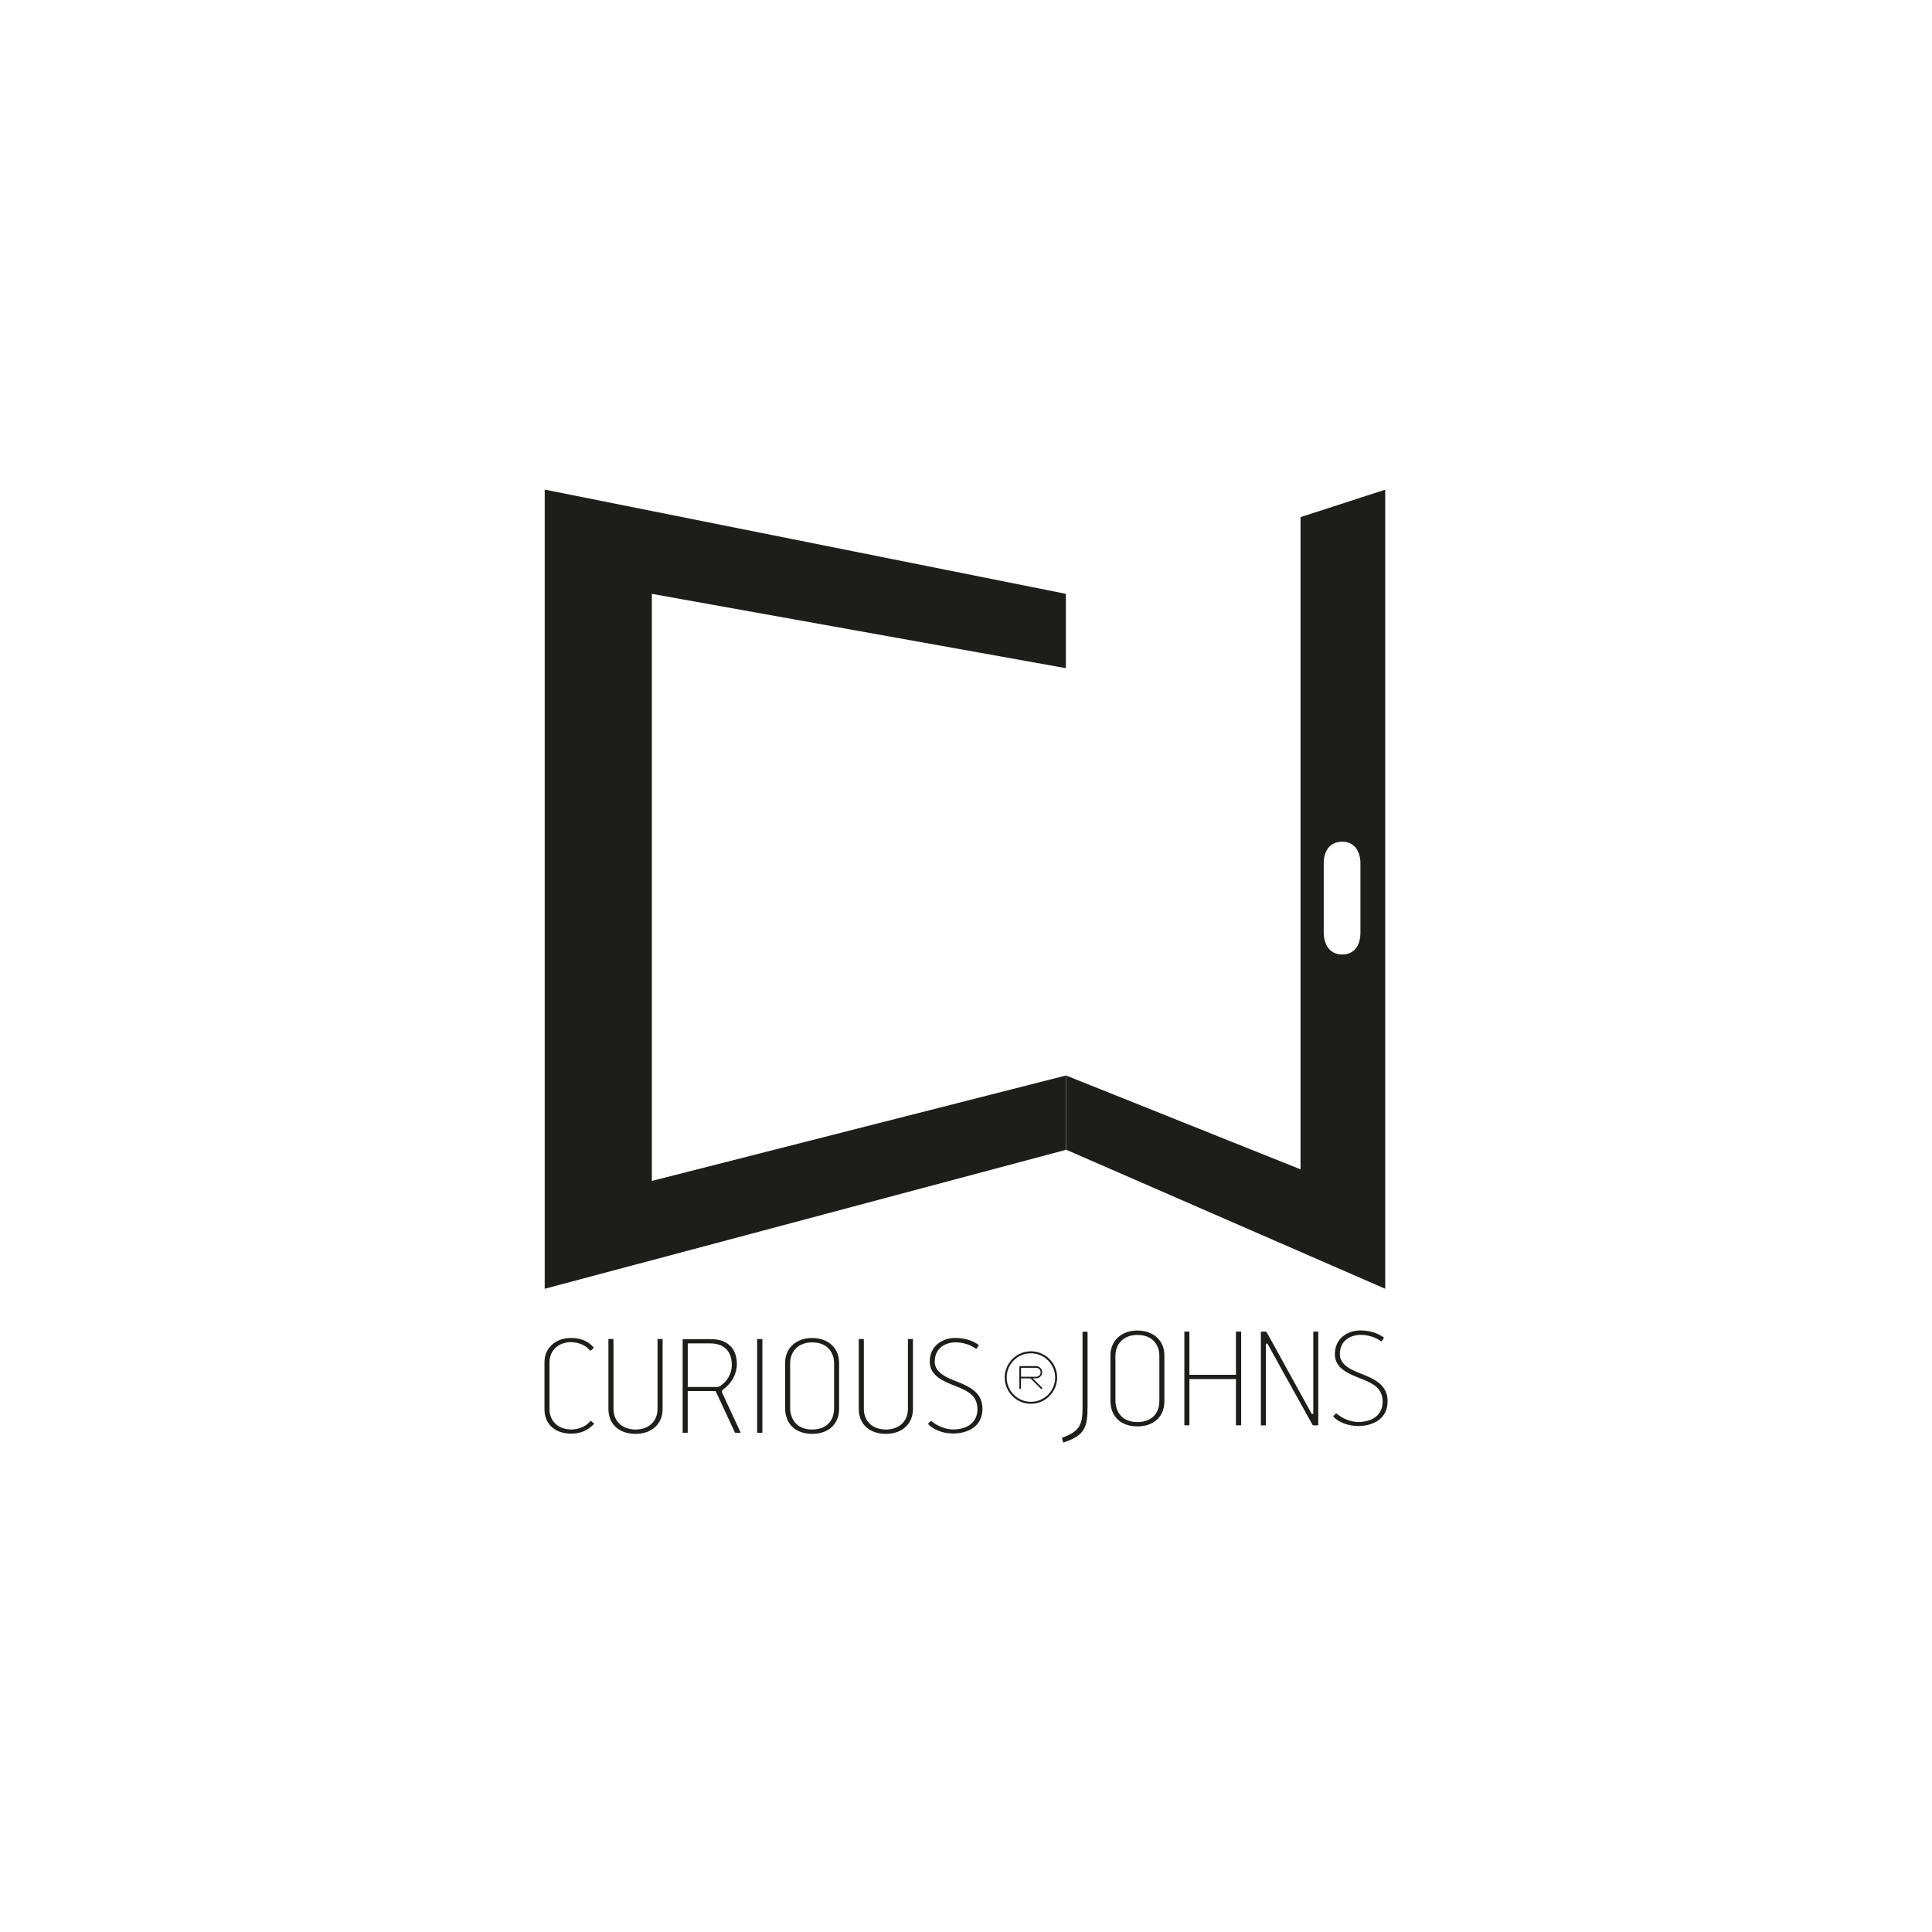
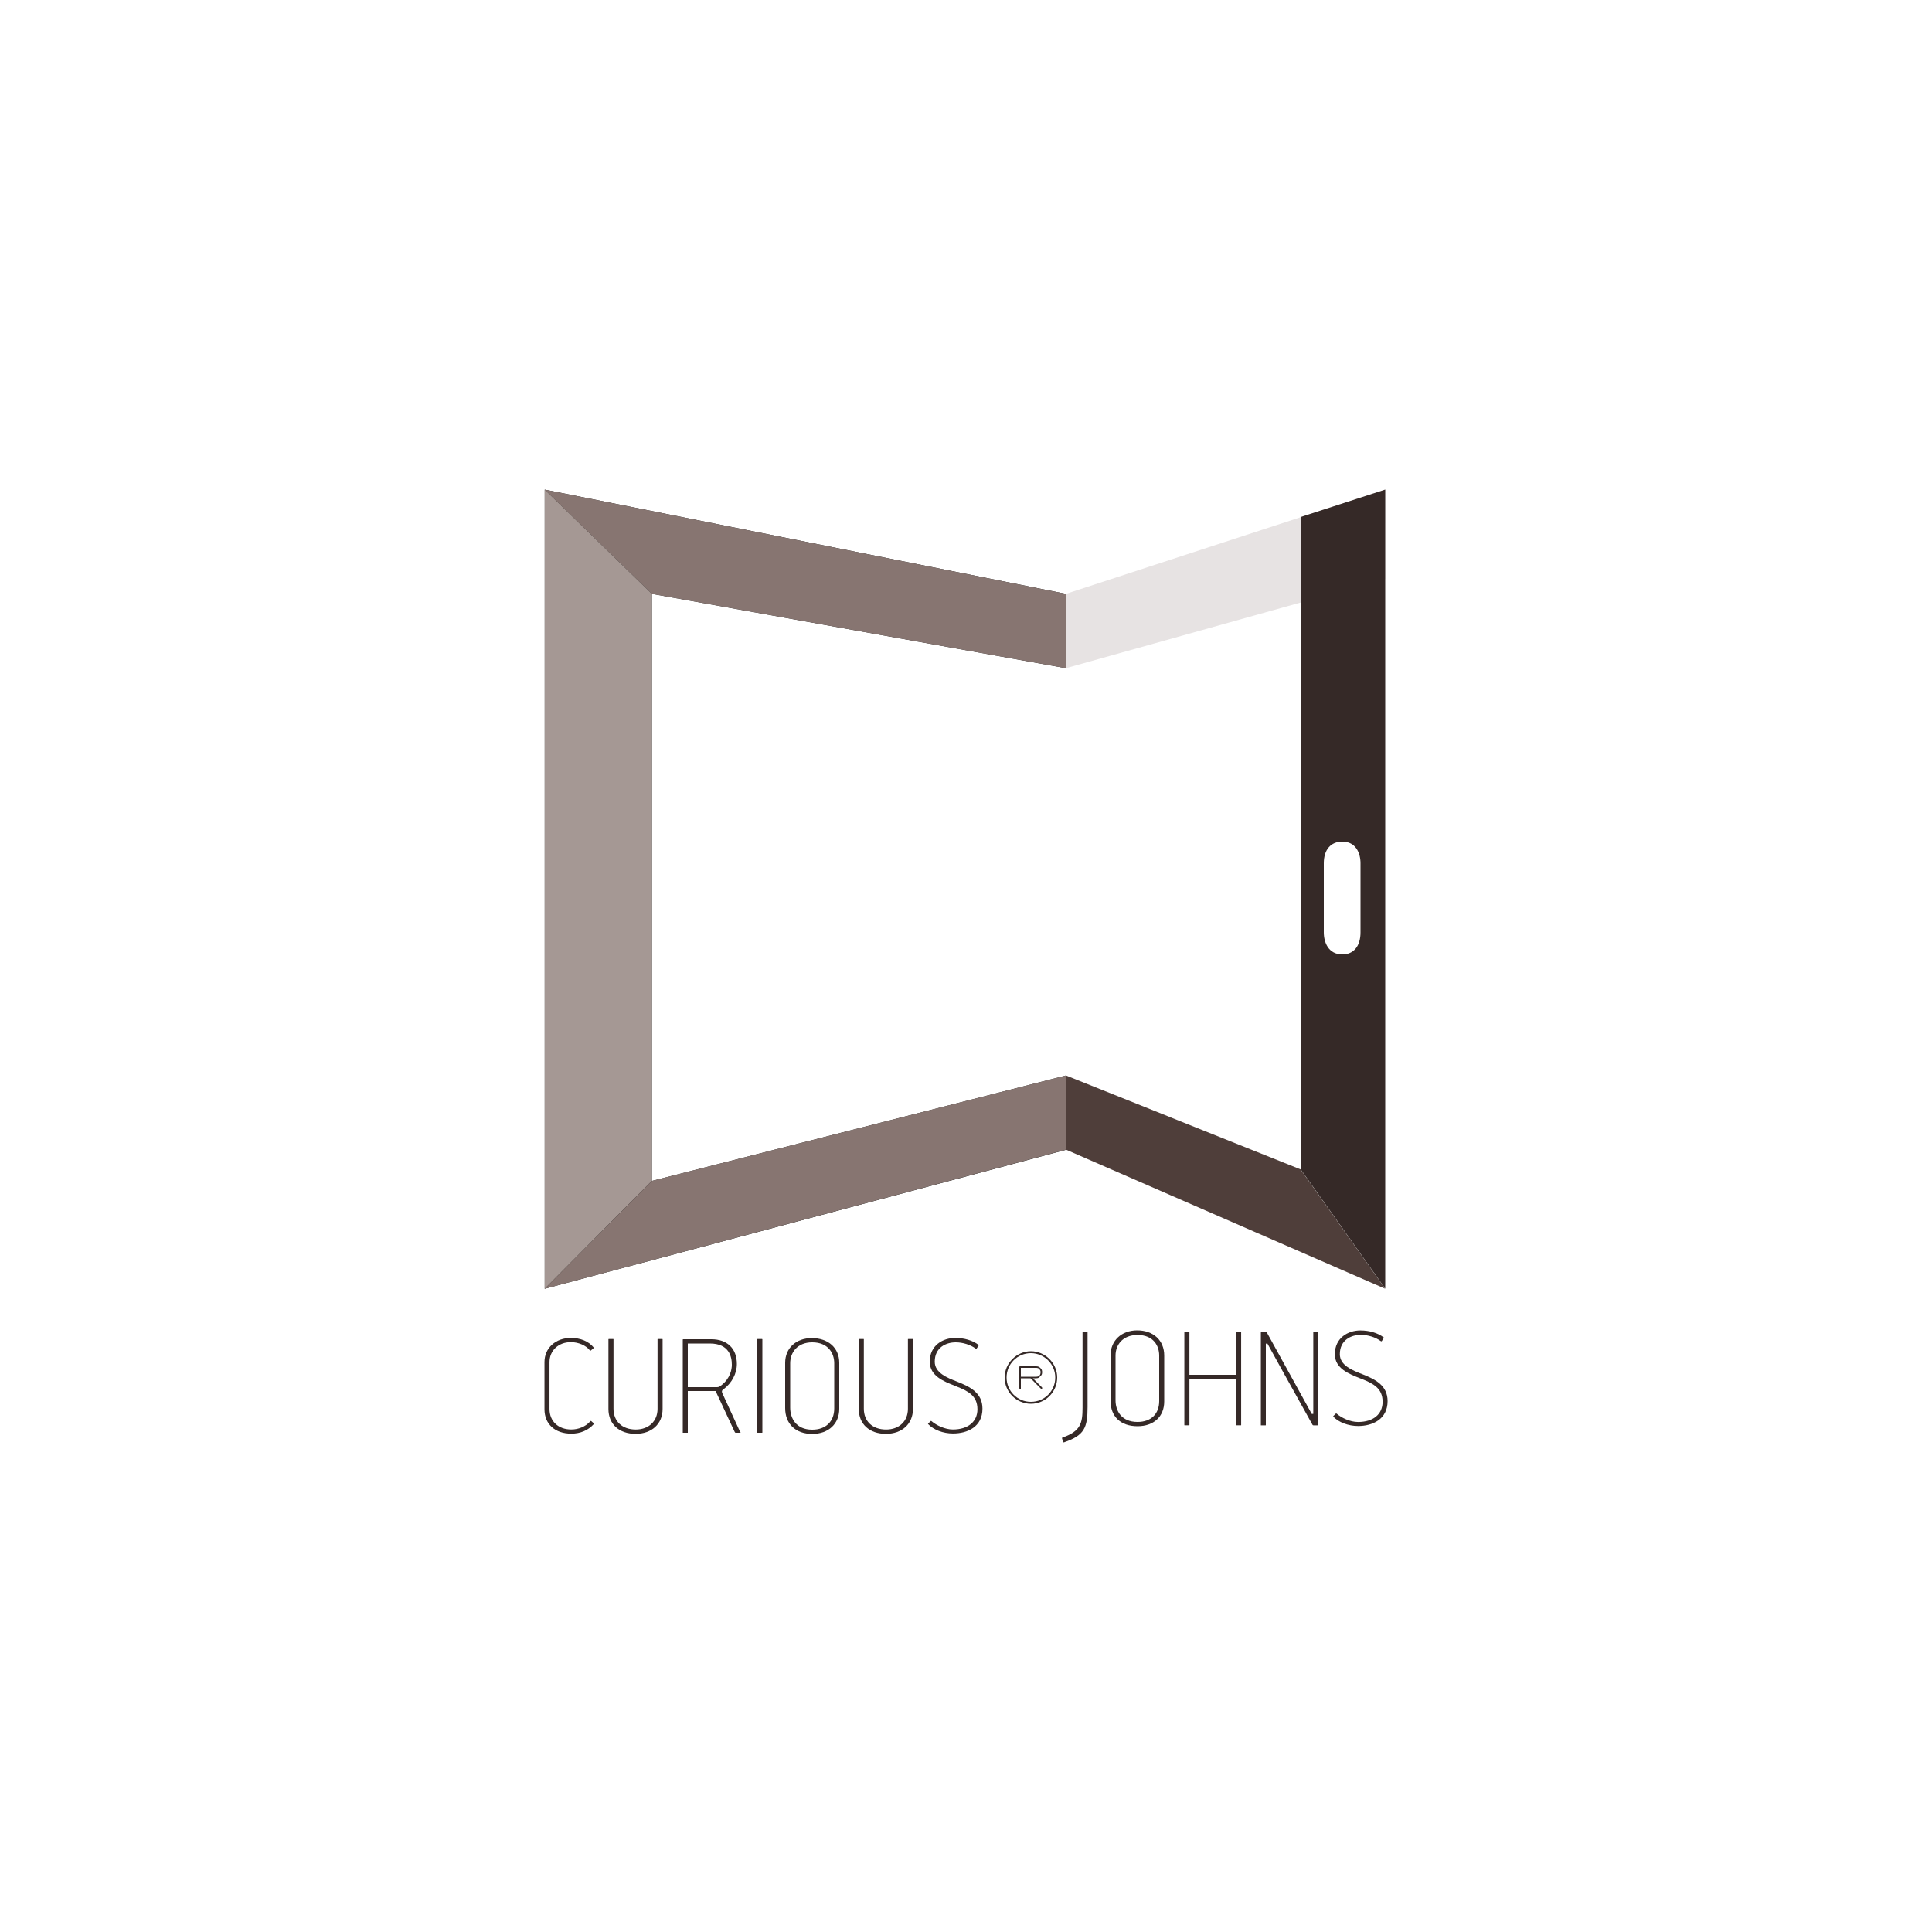
- <svg xmlns="http://www.w3.org/2000/svg" version="1.1" id="Layer_1" x="0px" y="0px" width="50px" height="50px" viewBox="0 0 50 50" enable-background="new 0 0 50 50" xml:space="preserve">
-   <rect fill="none" width="50" height="50" />
+ <svg xmlns="http://www.w3.org/2000/svg" version="1.1" id="Layer_1" x="0px" y="0px" viewBox="0 0 50 50" style="enable-background:new 0 0 50 50;" xml:space="preserve">
+   <style type="text/css">
+ 	.st0{fill:#E7E3E3;}
+ 	.st1{fill:none;}
+ 	.st2{fill:#1D1D1B;}
+ 	.st3{fill:#352927;}
+ 	.st4{fill:#877571;}
+ 	.st5{fill:#A59894;}
+ 	.st6{fill:#4F3E3A;}
+ </style>
+   <polygon class="st0" points="27.585,15.369 35.85,12.67 35.849,14.981 27.585,17.292 " />
+   <rect class="st1" width="50" height="50" />
+   <g>
+     <polygon class="st2" points="16.87,15.369 16.87,30.562 27.585,27.834 27.585,29.758 14.097,33.354 14.097,12.671 27.585,15.369    27.585,17.292  " />
+   </g>
  <g>
    <g>
-       <polygon fill="#1D1D1B" points="16.87,15.369 16.87,30.562 27.585,27.834 27.585,29.758 14.097,33.354 14.097,12.671     27.585,15.369 27.585,17.292   " />
+       <g>
+         <path class="st3" d="M15.363,36.832l-0.06-0.053c-0.007-0.004-0.01-0.006-0.011-0.006c-0.004,0-0.011,0.004-0.028,0.023     c-0.116,0.127-0.296,0.199-0.479,0.199c-0.337,0-0.564-0.213-0.564-0.531v-1.211c0-0.301,0.232-0.518,0.553-0.518     c0.195,0,0.391,0.084,0.488,0.209c0.007,0.008,0.015,0.012,0.02,0.012c0.001,0,0.003,0,0.005-0.002l0.073-0.062     c0.012-0.012,0.006-0.018,0.003-0.02c-0.13-0.16-0.339-0.246-0.589-0.246c-0.396,0-0.683,0.262-0.683,0.623v1.223     c0,0.383,0.272,0.631,0.694,0.631c0.235,0,0.438-0.086,0.584-0.25c0.007-0.006,0.008-0.01,0.008-0.01     C15.376,36.844,15.375,36.842,15.363,36.832z" />
+       </g>
+       <g>
+         <path class="st3" d="M17.14,34.654h-0.111c-0.008,0-0.011,0.002-0.011,0.002c-0.001,0-0.001,0.002-0.001,0.006v1.799     c0,0.32-0.228,0.535-0.564,0.535c-0.35,0-0.576-0.211-0.576-0.539v-1.795c0-0.008-0.001-0.008-0.007-0.008h-0.112     c-0.007,0-0.01,0.002-0.011,0.002c0,0-0.001,0.002-0.001,0.006v1.803c0,0.391,0.276,0.643,0.703,0.643     c0.418,0,0.699-0.258,0.699-0.643v-1.803C17.147,34.654,17.146,34.654,17.14,34.654z" />
+       </g>
+       <g>
+         <path class="st3" d="M19.16,37.07l-0.46-1c-0.03-0.06-0.02-0.09,0.03-0.12c0.21-0.16,0.34-0.4,0.34-0.65     c0-0.4-0.25-0.64-0.66-0.64h-0.72c-0.01,0-0.02,0-0.02,0.01v2.41c0,0,0,0,0.01,0h0.12c0,0,0,0,0-0.01V36h0.72l0.49,1.05     c0.01,0.02,0.01,0.03,0.04,0.03h0.1c0.01,0,0.02,0,0.02,0S19.17,37.07,19.16,37.07z M18.55,35.9H17.8v-1.13h0.57     c0.5,0,0.57,0.34,0.57,0.55c0,0.12-0.04,0.35-0.27,0.53C18.62,35.89,18.6,35.9,18.55,35.9z" />
+       </g>
+       <g>
+         <path class="st3" d="M19.719,34.654h-0.112c-0.008,0-0.01,0.002-0.011,0.002c0,0-0.001,0.002-0.001,0.006v2.41     c0,0.002,0,0.008,0.012,0.008h0.112c0.011,0,0.011-0.002,0.011-0.008v-2.41C19.729,34.656,19.726,34.654,19.719,34.654z" />
+       </g>
+       <g>
+         <path class="st3" d="M21.01,34.63c-0.41,0-0.69,0.26-0.69,0.64v1.17c0,0.41,0.27,0.67,0.7,0.67c0.42,0,0.7-0.26,0.7-0.65v-1.19     C21.72,34.88,21.43,34.63,21.01,34.63z M21.59,36.45c0,0.34-0.22,0.55-0.57,0.55c-0.42,0-0.57-0.3-0.57-0.57v-1.15     c0-0.27,0.18-0.54,0.57-0.54c0.42,0,0.57,0.29,0.57,0.54V36.45z M21.01,34.63c-0.41,0-0.69,0.26-0.69,0.64v1.17     c0,0.41,0.27,0.67,0.7,0.67c0.42,0,0.7-0.26,0.7-0.65v-1.19C21.72,34.88,21.43,34.63,21.01,34.63z M21.59,36.45     c0,0.34-0.22,0.55-0.57,0.55c-0.42,0-0.57-0.3-0.57-0.57v-1.15c0-0.27,0.18-0.54,0.57-0.54c0.42,0,0.57,0.29,0.57,0.54V36.45z" />
+       </g>
+       <g>
+         <path class="st3" d="M23.62,34.654h-0.112c-0.007,0-0.01,0.002-0.011,0.002c0,0,0,0.002,0,0.006v1.799     c0,0.32-0.228,0.535-0.565,0.535c-0.35,0-0.576-0.211-0.576-0.539v-1.795c0-0.008-0.001-0.008-0.007-0.008h-0.112     c-0.007,0-0.011,0.002-0.011,0.002s-0.001,0.002-0.001,0.006v1.803c0,0.391,0.276,0.643,0.703,0.643     c0.418,0,0.699-0.258,0.699-0.643v-1.803C23.627,34.654,23.626,34.654,23.62,34.654z" />
+       </g>
+       <g>
+         <path class="st3" d="M24.768,35.756c-0.244-0.094-0.577-0.223-0.577-0.514c0-0.371,0.293-0.502,0.544-0.502     c0.179,0,0.381,0.062,0.513,0.16c0.007,0.006,0.013,0.008,0.018,0.008c0.001,0,0.004,0,0.008-0.006l0.049-0.072     c0.005-0.01,0.008-0.016,0.008-0.018c0,0-0.001-0.002-0.006-0.006c-0.155-0.117-0.37-0.18-0.604-0.18     c-0.318,0-0.659,0.191-0.659,0.615c0,0.369,0.364,0.512,0.656,0.625l0.046,0.02c0.291,0.115,0.532,0.238,0.532,0.586     c0,0.322-0.244,0.523-0.637,0.523c-0.203,0-0.427-0.109-0.548-0.213c-0.013-0.01-0.016-0.01-0.017-0.01c0,0-0.003,0-0.012,0.01     l-0.052,0.051c-0.011,0.01-0.014,0.016-0.014,0.018c0,0,0.001,0.002,0.006,0.006c0.136,0.146,0.387,0.242,0.641,0.242     c0.369,0,0.763-0.168,0.763-0.643C25.426,36.051,25.114,35.893,24.768,35.756z" />
+       </g>
    </g>
-     <path fill="#1D1D1B" d="M33.658,13.383v16.88l-6.07-2.43v1.92l8.261,3.6v-20.68L33.658,13.383z M35.208,24.133   c0,0.36-0.18,0.57-0.47,0.57c-0.36,0-0.48-0.31-0.48-0.57v-1.79c0-0.35,0.181-0.56,0.48-0.56c0.35,0,0.47,0.3,0.47,0.56V24.133z" />
    <g>
      <g>
-         <g>
-           <path fill="#1D1D1B" d="M15.363,36.832l-0.06-0.053c-0.007-0.004-0.01-0.006-0.011-0.006c-0.004,0-0.011,0.004-0.028,0.023      c-0.116,0.127-0.296,0.199-0.479,0.199c-0.337,0-0.564-0.213-0.564-0.531v-1.211c0-0.301,0.232-0.518,0.553-0.518      c0.195,0,0.391,0.084,0.488,0.209c0.007,0.008,0.015,0.012,0.02,0.012c0.001,0,0.003,0,0.005-0.002l0.073-0.062      c0.012-0.012,0.006-0.018,0.003-0.02c-0.13-0.16-0.339-0.246-0.589-0.246c-0.396,0-0.683,0.262-0.683,0.623v1.223      c0,0.383,0.272,0.631,0.694,0.631c0.235,0,0.438-0.086,0.584-0.25c0.007-0.006,0.008-0.01,0.008-0.01      C15.376,36.844,15.375,36.842,15.363,36.832z" />
-         </g>
-         <g>
-           <path fill="#1D1D1B" d="M17.14,34.654h-0.111c-0.008,0-0.011,0.002-0.011,0.002c-0.001,0-0.001,0.002-0.001,0.006v1.799      c0,0.32-0.228,0.535-0.564,0.535c-0.35,0-0.576-0.211-0.576-0.539v-1.795c0-0.008-0.001-0.008-0.007-0.008h-0.112      c-0.007,0-0.01,0.002-0.011,0.002c0,0-0.001,0.002-0.001,0.006v1.803c0,0.391,0.276,0.643,0.703,0.643      c0.418,0,0.699-0.258,0.699-0.643v-1.803C17.147,34.654,17.146,34.654,17.14,34.654z" />
-         </g>
-         <g>
-           <path fill="#1D1D1B" d="M19.164,37.066L18.7,36.068c-0.03-0.059-0.016-0.084,0.025-0.115c0.22-0.166,0.345-0.402,0.345-0.652      c0-0.402-0.247-0.643-0.659-0.643h-0.724c-0.012,0-0.02,0.006-0.02,0.016v2.402c-0.001,0.002,0.002,0.004,0.012,0.004h0.111      c0.004,0,0.007-0.002,0.007-0.002s0.001-0.002,0.001-0.006V36h0.722l0.489,1.051c0.009,0.023,0.012,0.029,0.045,0.029h0.1      c0.01,0,0.013-0.004,0.013-0.004S19.168,37.072,19.164,37.066z M18.547,35.895h-0.748v-1.129h0.568      c0.498,0,0.572,0.348,0.572,0.555c0,0.121-0.035,0.352-0.272,0.529C18.621,35.887,18.597,35.895,18.547,35.895z" />
-         </g>
-         <g>
-           <path fill="#1D1D1B" d="M19.719,34.654h-0.112c-0.008,0-0.01,0.002-0.011,0.002c0,0-0.001,0.002-0.001,0.006v2.41      c0,0.002,0,0.008,0.012,0.008h0.112c0.011,0,0.011-0.002,0.011-0.008v-2.41C19.729,34.656,19.726,34.654,19.719,34.654z" />
-         </g>
-         <g>
-           <path fill="#1D1D1B" d="M21.014,34.627c-0.41,0-0.695,0.264-0.695,0.643v1.17c0,0.412,0.268,0.668,0.699,0.668      c0.425,0,0.698-0.254,0.698-0.646V35.27C21.716,34.885,21.434,34.627,21.014,34.627z M21.586,36.451      c0,0.338-0.219,0.545-0.568,0.545c-0.419,0-0.569-0.291-0.569-0.562v-1.156c0-0.268,0.177-0.537,0.569-0.537      c0.419,0,0.568,0.289,0.568,0.537V36.451z" />
-         </g>
-         <g>
-           <path fill="#1D1D1B" d="M23.62,34.654h-0.112c-0.007,0-0.01,0.002-0.011,0.002c0,0,0,0.002,0,0.006v1.799      c0,0.32-0.228,0.535-0.565,0.535c-0.35,0-0.576-0.211-0.576-0.539v-1.795c0-0.008-0.001-0.008-0.007-0.008h-0.112      c-0.007,0-0.011,0.002-0.011,0.002s-0.001,0.002-0.001,0.006v1.803c0,0.391,0.276,0.643,0.703,0.643      c0.418,0,0.699-0.258,0.699-0.643v-1.803C23.627,34.654,23.626,34.654,23.62,34.654z" />
-         </g>
-         <g>
-           <path fill="#1D1D1B" d="M24.768,35.756c-0.244-0.094-0.577-0.223-0.577-0.514c0-0.371,0.293-0.502,0.544-0.502      c0.179,0,0.381,0.062,0.513,0.16c0.007,0.006,0.013,0.008,0.018,0.008c0.001,0,0.004,0,0.008-0.006l0.049-0.072      c0.005-0.01,0.008-0.016,0.008-0.018c0,0-0.001-0.002-0.006-0.006c-0.155-0.117-0.37-0.18-0.604-0.18      c-0.318,0-0.659,0.191-0.659,0.615c0,0.369,0.364,0.512,0.656,0.625l0.046,0.02c0.291,0.115,0.532,0.238,0.532,0.586      c0,0.322-0.244,0.523-0.637,0.523c-0.203,0-0.427-0.109-0.548-0.213c-0.013-0.01-0.016-0.01-0.017-0.01c0,0-0.003,0-0.012,0.01      l-0.052,0.051c-0.011,0.01-0.014,0.016-0.014,0.018c0,0,0.001,0.002,0.006,0.006c0.136,0.146,0.387,0.242,0.641,0.242      c0.369,0,0.763-0.168,0.763-0.643C25.426,36.051,25.114,35.893,24.768,35.756z" />
-         </g>
+         <path class="st3" d="M28.132,34.465h-0.103c-0.01,0-0.013,0.004-0.013,0.012v1.955c0,0.4-0.051,0.607-0.513,0.77     c-0.021,0.008-0.021,0.008-0.016,0.027l0.024,0.088c0.003,0.01,0.006,0.012,0.014,0.012c0.004,0,0.01,0,0.014-0.002     c0.523-0.18,0.607-0.375,0.607-0.912v-1.938C28.147,34.471,28.147,34.465,28.132,34.465z" />
      </g>
      <g>
-         <g>
-           <path fill="#1D1D1B" d="M28.132,34.465h-0.103c-0.01,0-0.013,0.004-0.013,0.012v1.955c0,0.4-0.051,0.607-0.513,0.77      c-0.021,0.008-0.021,0.008-0.016,0.027l0.024,0.088c0.003,0.01,0.006,0.012,0.014,0.012c0.004,0,0.01,0,0.014-0.002      c0.523-0.18,0.607-0.375,0.607-0.912v-1.938C28.147,34.471,28.147,34.465,28.132,34.465z" />
-         </g>
-         <g>
-           <path fill="#1D1D1B" d="M29.431,34.434c-0.408,0-0.693,0.264-0.693,0.643v1.17c0,0.412,0.267,0.668,0.698,0.668      c0.424,0,0.698-0.254,0.698-0.646v-1.191C30.134,34.691,29.852,34.434,29.431,34.434z M30.004,36.26      c0,0.334-0.218,0.543-0.568,0.543c-0.42,0-0.569-0.291-0.569-0.562v-1.156c0-0.268,0.177-0.537,0.569-0.537      c0.42,0,0.568,0.289,0.568,0.537V36.26z" />
-         </g>
-         <g>
-           <path fill="#1D1D1B" d="M32.11,34.461h-0.112c-0.012,0-0.012,0.004-0.012,0.008v1.111h-1.204v-1.111      c0-0.008-0.001-0.008-0.008-0.008h-0.112c-0.011,0-0.011,0-0.011,0.008v2.41c0,0.004,0.001,0.006,0.001,0.006      s0.003,0.002,0.01,0.002h0.112c0.007,0,0.008-0.002,0.008-0.008v-1.189h1.204v1.189c0,0.002,0,0.008,0.012,0.008h0.116      c0.005,0,0.007-0.002,0.007-0.008v-2.41C32.121,34.463,32.121,34.461,32.11,34.461z" />
-         </g>
-         <g>
-           <path fill="#1D1D1B" d="M34.114,34.461c0,0-0.002,0-0.006,0H34c-0.007,0-0.012,0-0.012,0.012v2.119h-0.04l-1.161-2.105      c-0.01-0.016-0.017-0.025-0.042-0.025h-0.088c-0.014,0-0.026,0.002-0.026,0.031v2.387c0,0.004,0,0.006,0,0.008      c0-0.002,0.003,0,0.007,0h0.111c0.011,0,0.011-0.002,0.011-0.008v-2.107h0.042l0.005,0.01c0.275,0.502,0.566,1.023,0.848,1.529      c0.104,0.186,0.207,0.371,0.309,0.555c0.009,0.016,0.014,0.021,0.037,0.021h0.093c0.008,0,0.022-0.004,0.022-0.023v-2.391      C34.115,34.465,34.114,34.461,34.114,34.461z" />
-         </g>
-         <g>
-           <path fill="#1D1D1B" d="M35.252,35.562c-0.243-0.094-0.577-0.223-0.577-0.514c0-0.369,0.293-0.502,0.545-0.502      c0.18,0,0.38,0.062,0.511,0.16c0.008,0.004,0.015,0.008,0.019,0.008c0.002,0,0.005,0,0.01-0.006l0.047-0.072      c0.006-0.01,0.009-0.016,0.008-0.018c0,0-0.001-0.004-0.006-0.006c-0.155-0.117-0.369-0.18-0.604-0.18      c-0.316,0-0.659,0.191-0.659,0.615c0,0.369,0.364,0.51,0.656,0.625l0.047,0.018c0.292,0.117,0.533,0.24,0.533,0.588      c0,0.324-0.243,0.523-0.636,0.523c-0.206,0-0.429-0.109-0.55-0.213c-0.013-0.01-0.016-0.01-0.017-0.01c0,0-0.003,0-0.012,0.01      l-0.052,0.051c-0.01,0.012-0.013,0.014-0.014,0.018c0,0,0.001,0.002,0.006,0.006c0.136,0.146,0.387,0.242,0.641,0.242      c0.368,0,0.763-0.17,0.763-0.645C35.91,35.857,35.599,35.699,35.252,35.562z" />
-         </g>
+         <path class="st3" d="M29.43,34.43c-0.41,0-0.69,0.27-0.69,0.65v1.17c0,0.41,0.26,0.66,0.7,0.66c0.42,0,0.69-0.25,0.69-0.64v-1.19     C30.13,34.69,29.85,34.43,29.43,34.43z M30,36.26c0,0.33-0.21,0.54-0.56,0.54c-0.42,0-0.57-0.29-0.57-0.56v-1.16     c0-0.26,0.17-0.53,0.57-0.53c0.42,0,0.56,0.29,0.56,0.53V36.26z" />
      </g>
      <g>
-         <path fill="#1D1D1B" d="M26.974,35.926c0,0.006-0.003,0.01-0.007,0.014c-0.004,0.006-0.009,0.008-0.015,0.008     s-0.012-0.002-0.015-0.008c-0.001,0-0.002-0.002-0.002-0.002l-0.266-0.266h-0.245v0.254c0,0.006-0.002,0.01-0.006,0.014     c-0.004,0.006-0.009,0.008-0.016,0.008c-0.005,0-0.01-0.002-0.014-0.008c-0.005-0.004-0.007-0.008-0.007-0.014v-0.549     c0-0.006,0.002-0.012,0.007-0.016c0.004-0.004,0.009-0.006,0.014-0.006h0.412c0.044,0,0.081,0.016,0.111,0.047     c0.031,0.031,0.047,0.068,0.047,0.111s-0.016,0.08-0.047,0.111c-0.03,0.031-0.067,0.047-0.111,0.047h-0.086l0.238,0.238     C26.971,35.914,26.974,35.92,26.974,35.926z M26.815,35.631c0.032,0,0.06-0.012,0.082-0.035c0.022-0.021,0.034-0.049,0.034-0.082     c0-0.031-0.012-0.059-0.034-0.082c-0.022-0.021-0.05-0.033-0.082-0.033h-0.391v0.232H26.815z" />
-         <path fill="#1D1D1B" d="M26.68,36.33c-0.374,0-0.678-0.305-0.678-0.68c0-0.373,0.304-0.678,0.678-0.678s0.679,0.305,0.679,0.678     C27.358,36.025,27.054,36.33,26.68,36.33z M26.68,35.023c-0.347,0-0.627,0.281-0.627,0.627s0.28,0.629,0.627,0.629     c0.346,0,0.628-0.283,0.628-0.629S27.025,35.023,26.68,35.023z" />
+         <path class="st3" d="M32.11,34.461h-0.112c-0.012,0-0.012,0.004-0.012,0.008v1.111h-1.204v-1.111     c0-0.008-0.001-0.008-0.008-0.008h-0.112c-0.011,0-0.011,0-0.011,0.008v2.41c0,0.004,0.001,0.006,0.001,0.006     s0.003,0.002,0.01,0.002h0.112c0.007,0,0.008-0.002,0.008-0.008V35.69h1.204v1.189c0,0.002,0,0.008,0.012,0.008h0.116     c0.005,0,0.007-0.002,0.007-0.008v-2.41C32.121,34.463,32.121,34.461,32.11,34.461z" />
+       </g>
+       <g>
+         <path class="st3" d="M34.114,34.461c0,0-0.002,0-0.006,0H34c-0.007,0-0.012,0-0.012,0.012v2.119h-0.04l-1.161-2.105     c-0.01-0.016-0.017-0.025-0.042-0.025h-0.088c-0.014,0-0.026,0.002-0.026,0.031v2.387c0,0.004,0,0.006,0,0.008     c0-0.002,0.003,0,0.007,0h0.111c0.011,0,0.011-0.002,0.011-0.008v-2.107h0.042l0.005,0.01c0.275,0.502,0.566,1.023,0.848,1.529     c0.104,0.186,0.207,0.371,0.309,0.555c0.009,0.016,0.014,0.021,0.037,0.021h0.093c0.008,0,0.022-0.004,0.022-0.023v-2.391     C34.115,34.465,34.114,34.461,34.114,34.461z" />
+       </g>
+       <g>
+         <path class="st3" d="M35.252,35.562c-0.243-0.094-0.577-0.223-0.577-0.514c0-0.369,0.293-0.502,0.545-0.502     c0.18,0,0.38,0.062,0.511,0.16c0.008,0.004,0.015,0.008,0.019,0.008c0.002,0,0.005,0,0.01-0.006l0.047-0.072     c0.006-0.01,0.009-0.016,0.008-0.018c0,0-0.001-0.004-0.006-0.006c-0.155-0.117-0.369-0.18-0.604-0.18     c-0.316,0-0.659,0.191-0.659,0.615c0,0.369,0.364,0.51,0.656,0.625l0.047,0.018c0.292,0.117,0.533,0.24,0.533,0.588     c0,0.324-0.243,0.523-0.636,0.523c-0.206,0-0.429-0.109-0.55-0.213c-0.013-0.01-0.016-0.01-0.017-0.01c0,0-0.003,0-0.012,0.01     l-0.052,0.051c-0.01,0.012-0.013,0.014-0.014,0.018c0,0,0.001,0.002,0.006,0.006c0.136,0.146,0.387,0.242,0.641,0.242     c0.368,0,0.763-0.17,0.763-0.645C35.91,35.857,35.599,35.699,35.252,35.562z" />
      </g>
    </g>
+     <g>
+       <path class="st3" d="M26.81,35.67c0.05,0,0.08-0.01,0.11-0.05c0.04-0.03,0.05-0.06,0.05-0.11c0-0.04-0.01-0.08-0.05-0.11    c-0.03-0.03-0.06-0.04-0.11-0.04h-0.42c-0.01,0.01-0.01,0.01-0.01,0.02v0.55c0,0,0,0.01,0.01,0.01c0,0.01,0.01,0.01,0.01,0.01    c0.01,0,0.01,0,0.02-0.01v-0.27h0.25l0.27,0.27c0,0.01,0.01,0.01,0.01,0.01c0.01,0,0.01,0,0.02-0.01v-0.01c0-0.01,0-0.02,0-0.02    l-0.24-0.24H26.81z M26.42,35.63V35.4h0.4c0.03,0,0.06,0.01,0.08,0.03c0.02,0.03,0.03,0.05,0.03,0.08c0,0.04-0.01,0.07-0.03,0.09    c-0.02,0.02-0.05,0.03-0.08,0.03H26.42z" />
+       <path class="st3" d="M26.68,34.97c-0.37,0-0.68,0.31-0.68,0.68c0,0.38,0.31,0.68,0.68,0.68s0.68-0.3,0.68-0.68    C27.36,35.28,27.05,34.97,26.68,34.97z M26.68,36.28c-0.35,0-0.63-0.28-0.63-0.63c0-0.35,0.28-0.63,0.63-0.63    c0.34,0,0.63,0.28,0.63,0.63C27.31,36,27.03,36.28,26.68,36.28z" />
+     </g>
  </g>
+   <polygon class="st4" points="14.097,12.671 16.87,15.369 27.585,17.292 27.585,15.369 " />
+   <polygon class="st5" points="14.097,33.354 16.87,30.562 16.87,15.369 14.097,12.671 " />
+   <polygon class="st4" points="16.87,30.562 27.588,27.833 27.588,29.753 14.097,33.354 " />
+   <polygon class="st6" points="35.849,33.353 33.658,30.263 27.588,27.833 27.588,29.753 " />
+   <path class="st3" d="M33.66,13.38v16.88l2.19,3.09V12.67L33.66,13.38z M35.21,24.13c0,0.36-0.18,0.57-0.47,0.57  c-0.36,0-0.48-0.31-0.48-0.57v-1.79c0-0.35,0.18-0.56,0.48-0.56c0.35,0,0.47,0.3,0.47,0.56V24.13z" />
</svg>
